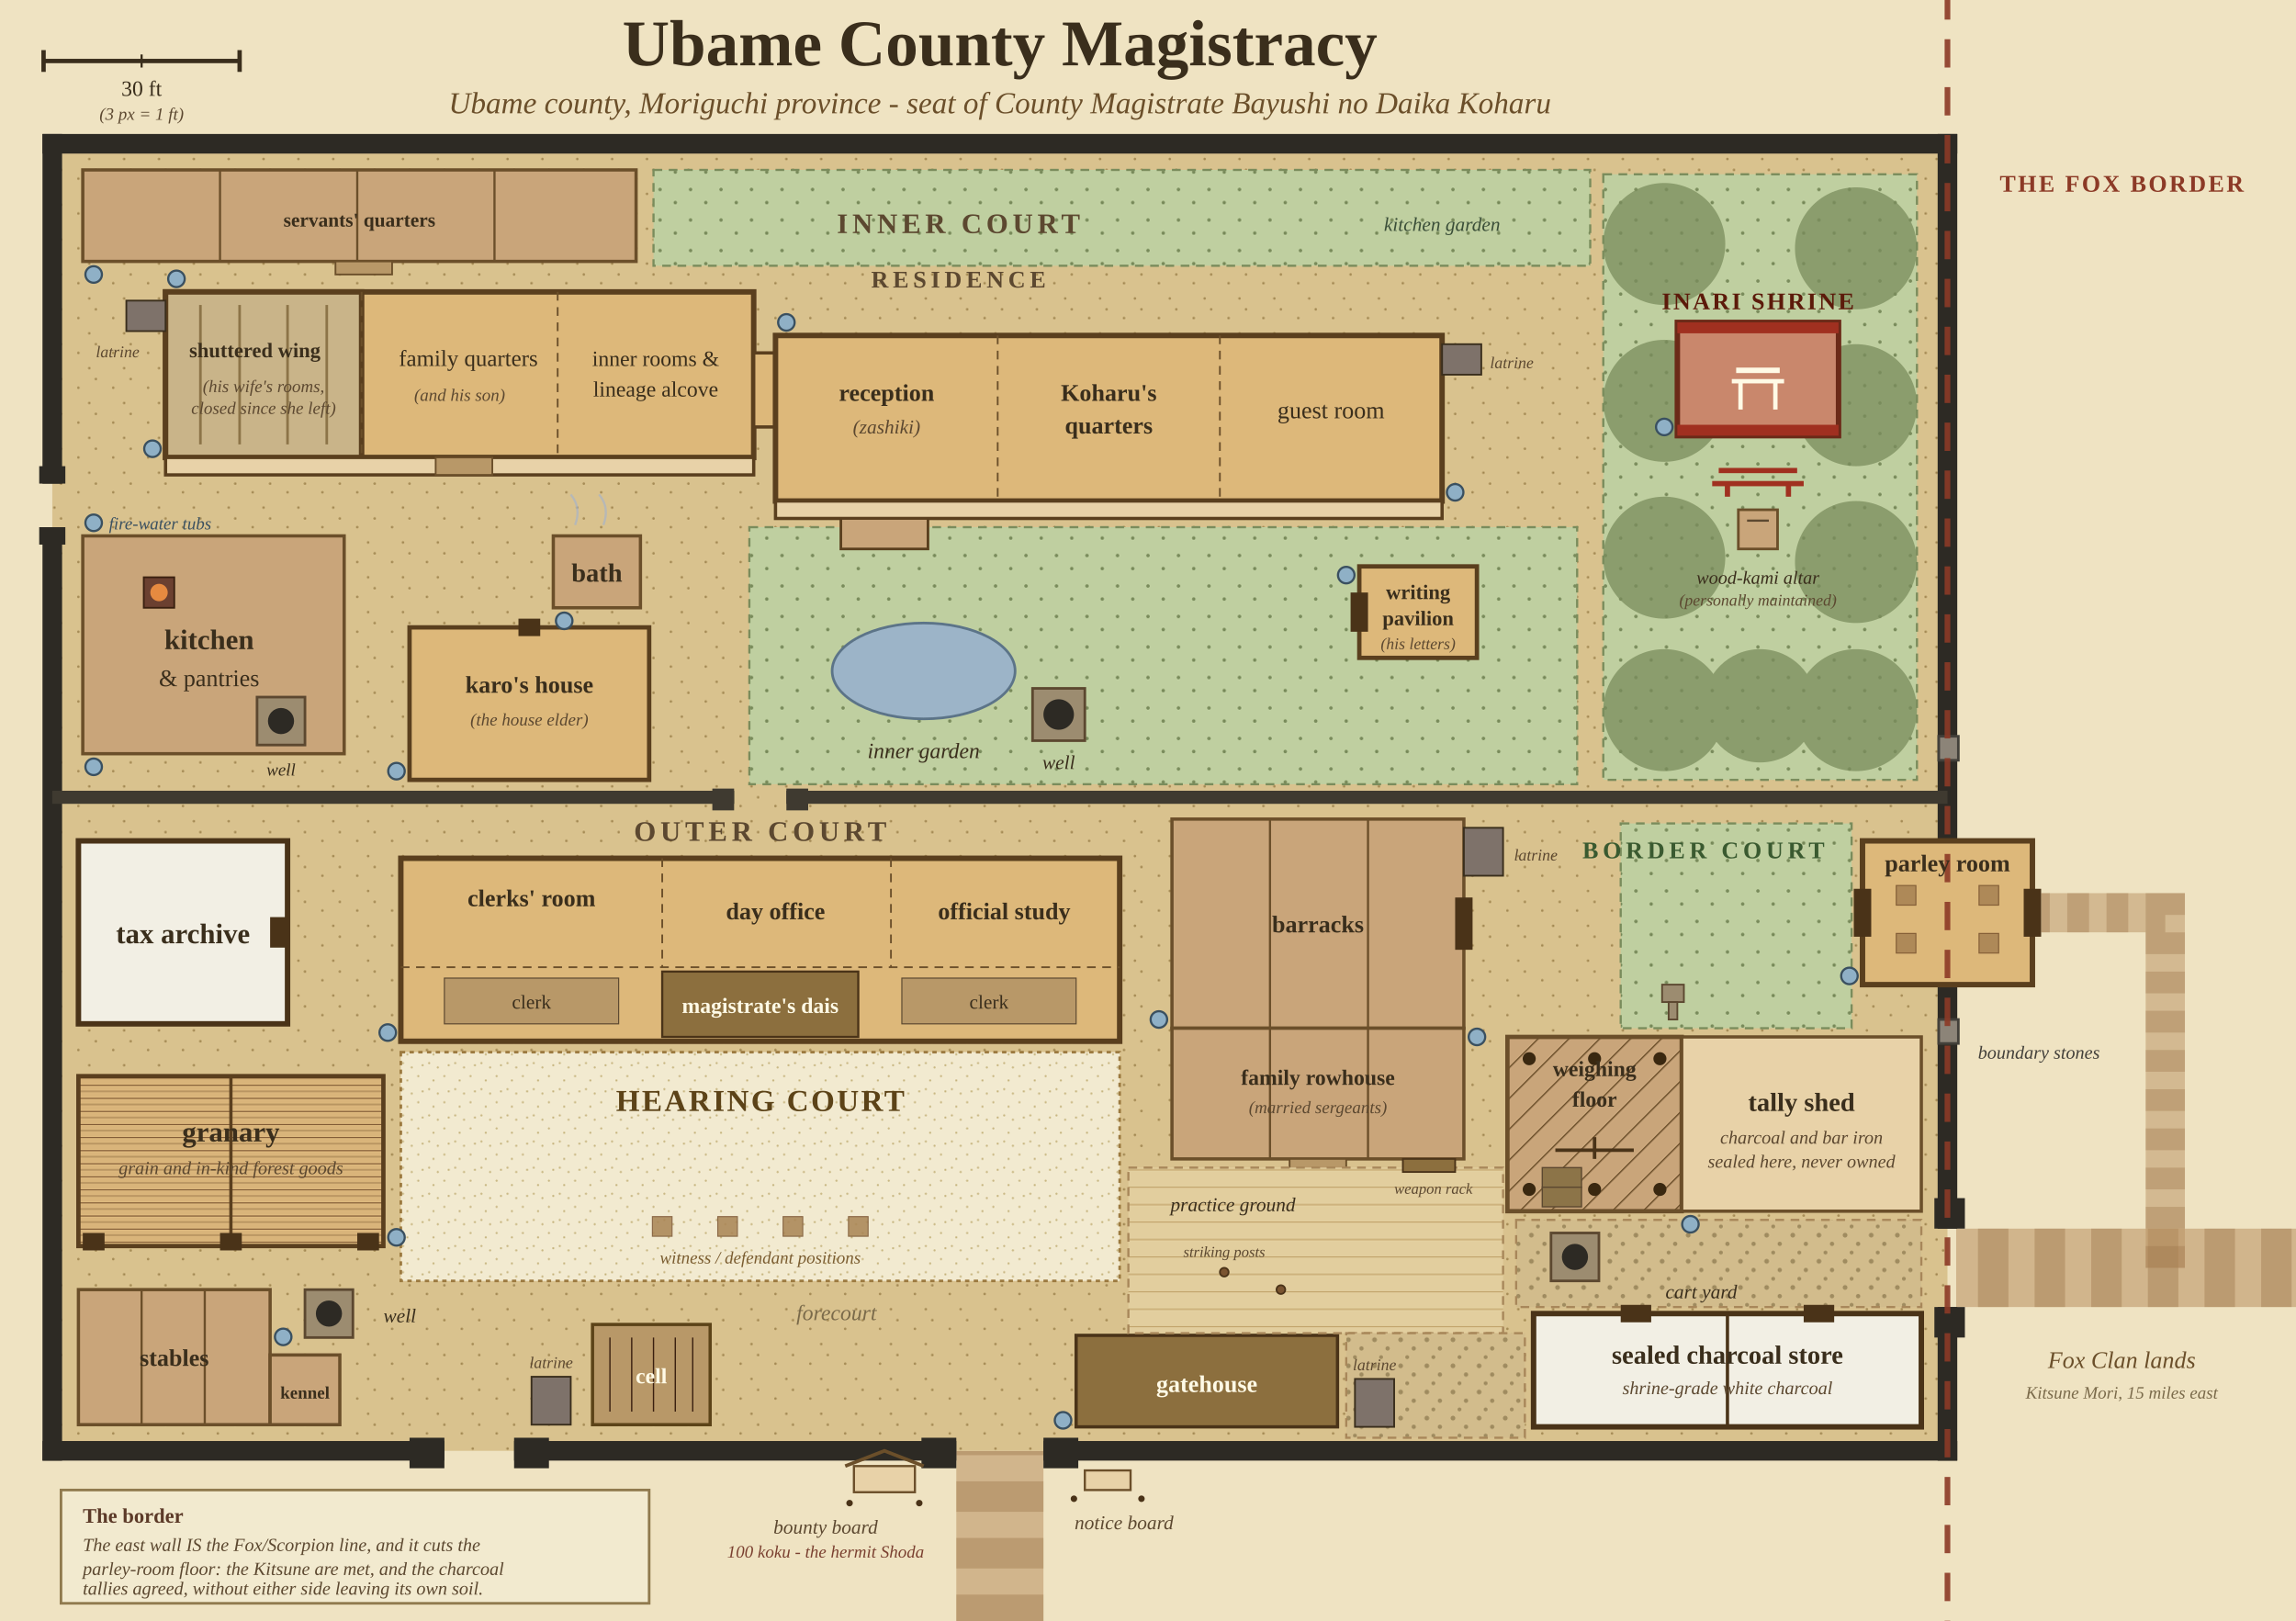
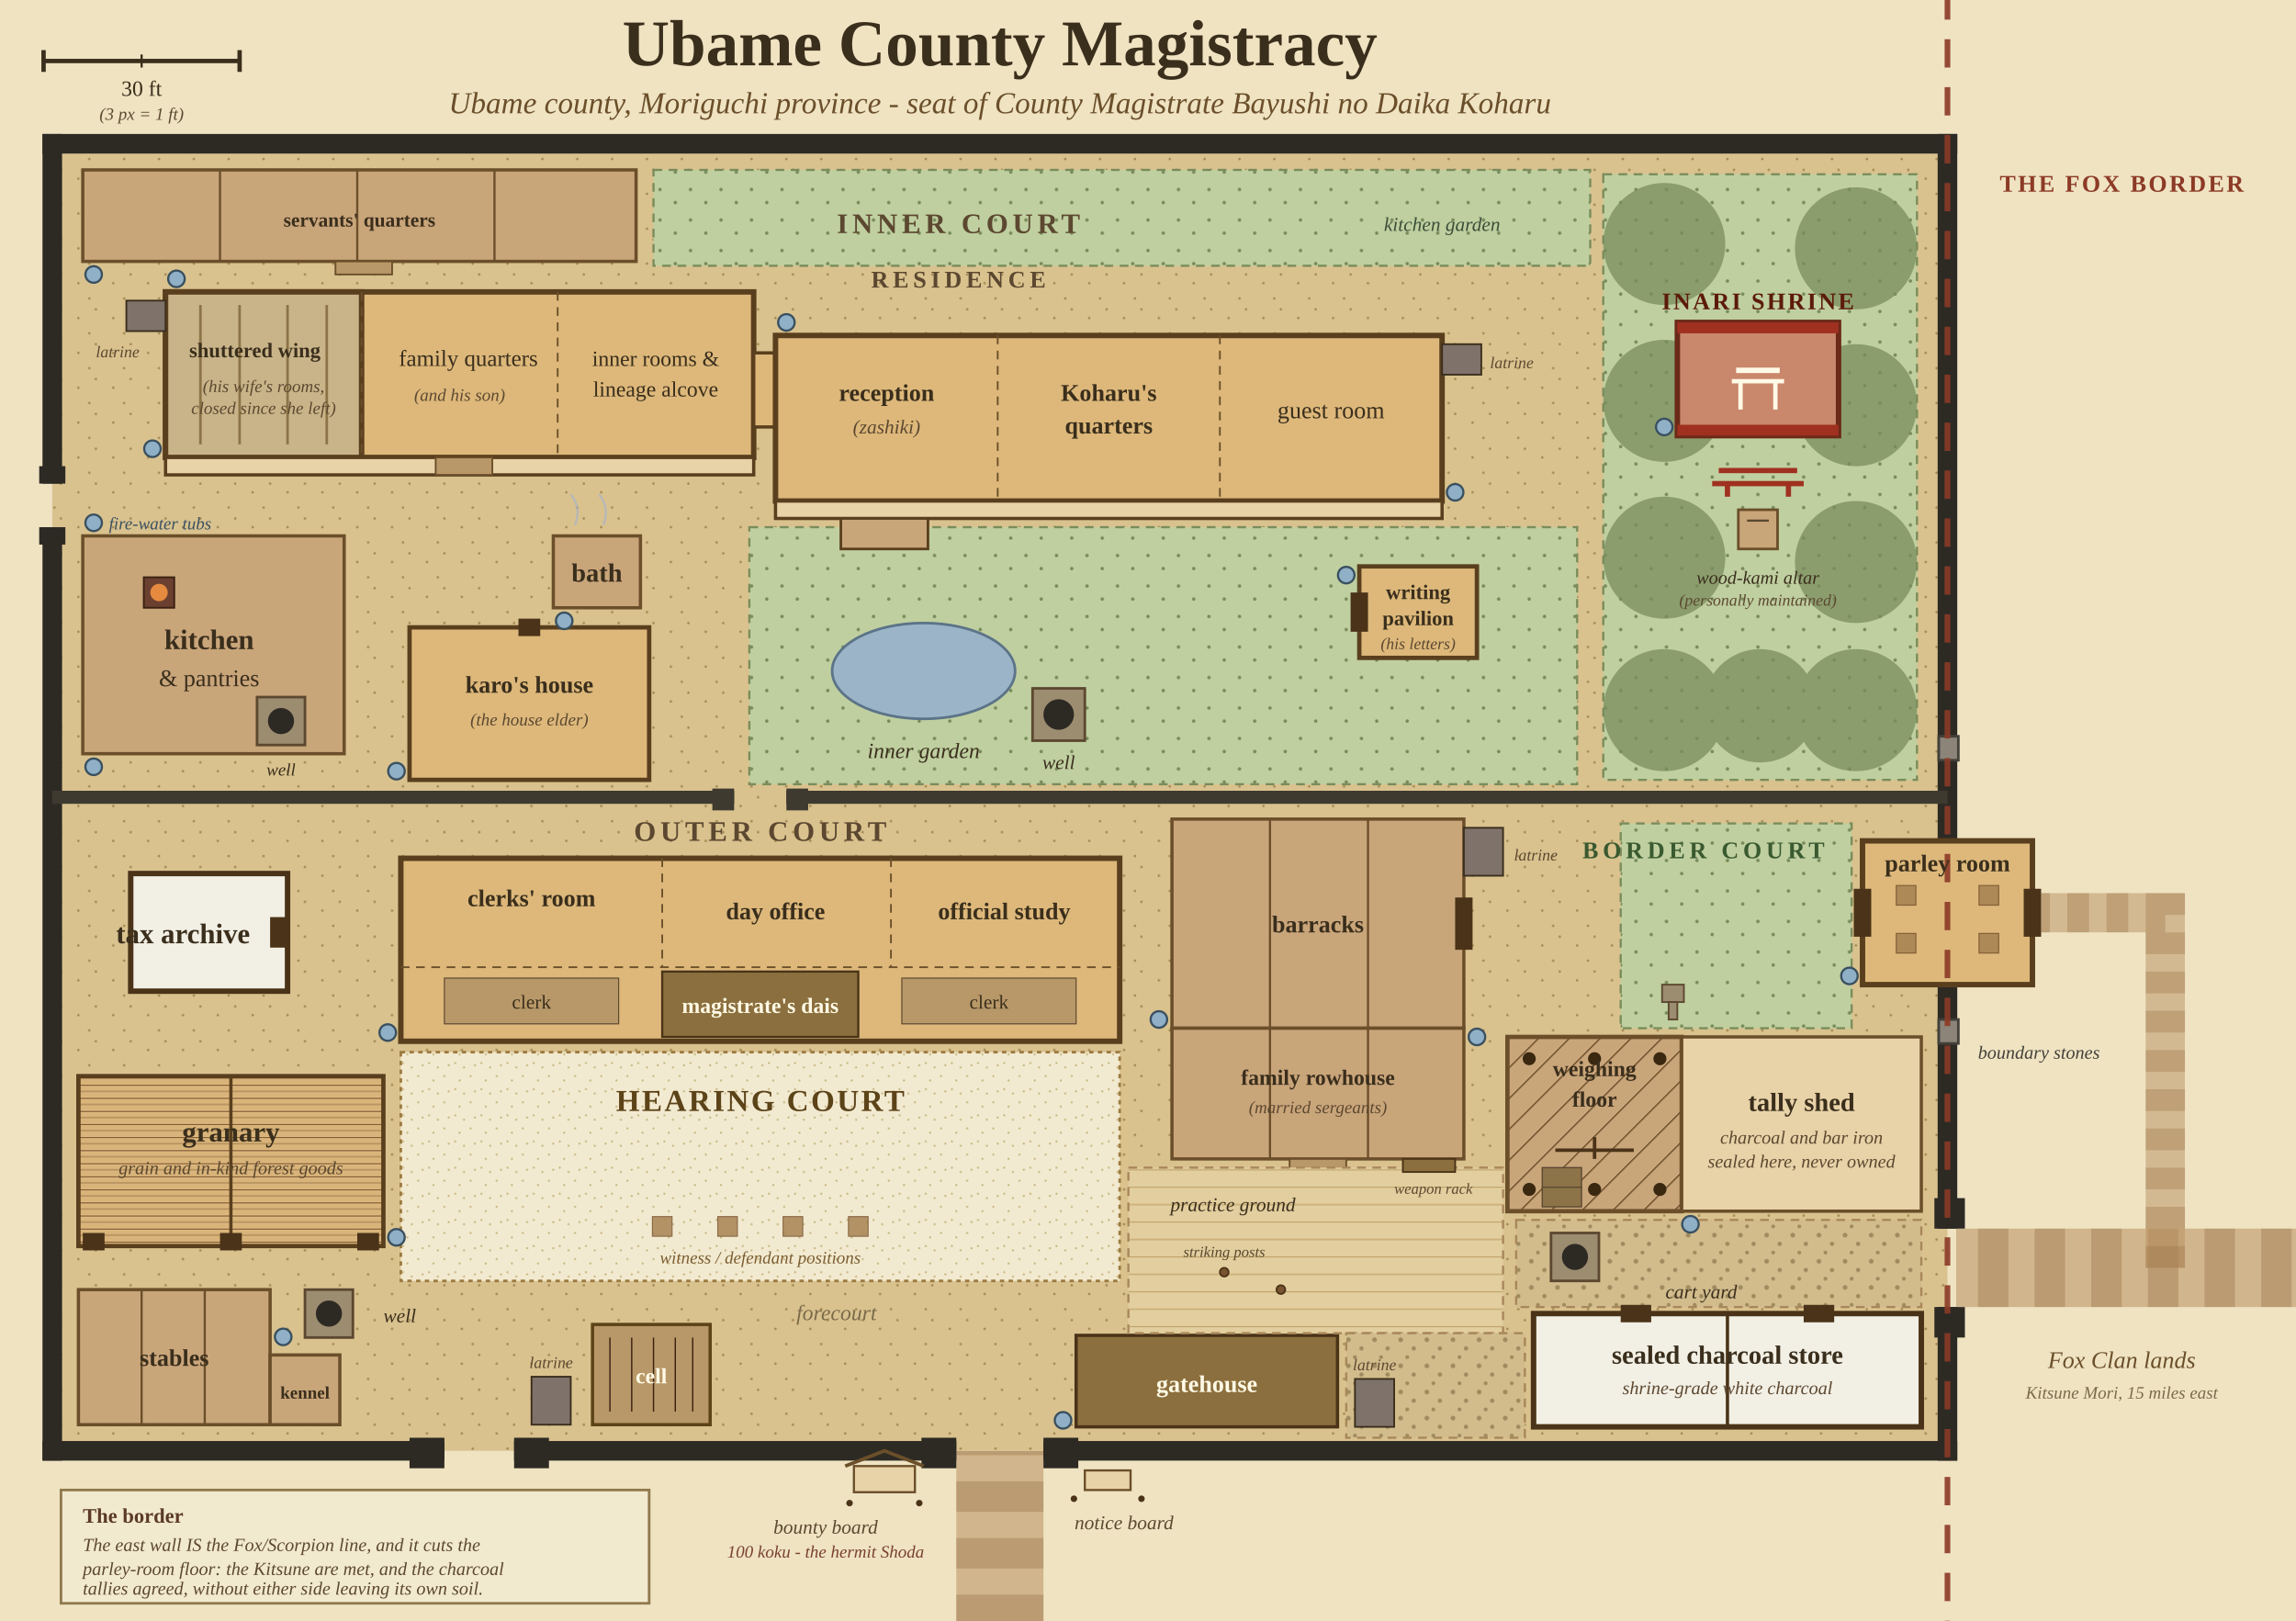
<svg xmlns="http://www.w3.org/2000/svg" viewBox="176 84 1054 744" font-family="Georgia, 'Times New Roman', serif">
  <defs>
    <pattern id="colonnade-hatch" patternUnits="userSpaceOnUse" width="10" height="10" patternTransform="rotate(45)">
      <rect width="10" height="10" fill="#C9A57A" />
      <line x1="0" y1="0" x2="0" y2="10" stroke="#6B4F2A" stroke-width="1.2" />
    </pattern>
    <pattern id="garden-stipple" patternUnits="userSpaceOnUse" width="14" height="14">
      <rect width="14" height="14" fill="#BFCFA0" />
      <circle cx="3" cy="3" r="0.8" fill="#7A8C5C" />
      <circle cx="10" cy="9" r="0.8" fill="#7A8C5C" />
    </pattern>
    <pattern id="court-earth" patternUnits="userSpaceOnUse" width="16" height="16">
      <rect width="16" height="16" fill="#D9C28E" />
      <circle cx="4" cy="6" r="0.6" fill="#A88E58" />
      <circle cx="12" cy="2" r="0.6" fill="#A88E58" />
      <circle cx="9" cy="13" r="0.6" fill="#A88E58" />
    </pattern>
    <pattern id="keiko-earth" patternUnits="userSpaceOnUse" width="16" height="16">
      <rect width="16" height="16" fill="#E2CE9E" />
      <line x1="0" y1="5" x2="16" y2="5" stroke="#C2A46C" stroke-width="0.5" />
      <line x1="0" y1="13" x2="16" y2="13" stroke="#C2A46C" stroke-width="0.5" />
    </pattern>
    <pattern id="oshirasu-sand" patternUnits="userSpaceOnUse" width="12" height="12">
      <rect width="12" height="12" fill="#F2EAD0" />
      <circle cx="3" cy="4" r="0.5" fill="#C9B884" />
      <circle cx="8" cy="2" r="0.5" fill="#C9B884" />
      <circle cx="10" cy="9" r="0.5" fill="#C9B884" />
      <circle cx="5" cy="10" r="0.5" fill="#C9B884" />
      <circle cx="1" cy="8" r="0.5" fill="#C9B884" />
    </pattern>
    <pattern id="granary-slats" patternUnits="userSpaceOnUse" width="14" height="6">
      <rect width="14" height="6" fill="#D9B47A" />
      <line x1="0" y1="0" x2="14" y2="0" stroke="#7A5430" stroke-width="0.8" />
      <line x1="0" y1="3" x2="14" y2="3" stroke="#A88454" stroke-width="0.5" />
    </pattern>
    <pattern id="cart-gravel" patternUnits="userSpaceOnUse" width="12" height="12">
      <rect width="12" height="12" fill="#D2BC8C" />
      <circle cx="3" cy="3" r="1.1" fill="#A08C60" />
      <circle cx="9" cy="7" r="1.0" fill="#A08C60" />
      <circle cx="6" cy="11" r="0.9" fill="#A08C60" />
    </pattern>
  </defs>
  <rect x="0" y="0" width="1300" height="900" fill="#EFE3C2" data-kind="-" />
  <g data-kind="road">
    <path d="M 635 830 L 635 750" stroke="#B89060" stroke-width="40" stroke-linecap="butt" opacity="0.55" />
    <path d="M 635 830 L 635 750" stroke="#9C7448" stroke-width="40" stroke-dasharray="14 12" fill="none" opacity="0.4" />
  </g>
  <g data-kind="road">
    <path d="M 1280 666 L 1074 666" stroke="#B89060" stroke-width="36" stroke-linecap="butt" opacity="0.55" />
    <path d="M 1280 666 L 1074 666" stroke="#9C7448" stroke-width="36" stroke-dasharray="14 12" fill="none" opacity="0.4" />
    <path d="M 1170 666 L 1170 503 L 1113 503" stroke="#B89060" stroke-width="18" fill="none" stroke-linecap="butt" opacity="0.5" />
    <path d="M 1170 666 L 1170 503 L 1113 503" stroke="#9C7448" stroke-width="18" stroke-dasharray="10 8" fill="none" opacity="0.35" />
  </g>
  <text x="635" y="114" text-anchor="middle" font-size="30" font-weight="bold" fill="#3A2E1C" data-kind="-">Ubame County Magistracy</text>
  <text x="635" y="136" text-anchor="middle" font-size="14" font-style="italic" fill="#6B4F2A" data-kind="-">Ubame county, Moriguchi province - seat of County Magistrate Bayushi no Daika Koharu</text>
  <g data-kind="-">
    <g stroke="#3A2E1C">
      <line x1="196" y1="112" x2="286" y2="112" stroke-width="2" />
      <line x1="196" y1="107" x2="196" y2="117" stroke-width="2" />
      <line x1="286" y1="107" x2="286" y2="117" stroke-width="2" />
      <line x1="241" y1="109" x2="241" y2="115" stroke-width="1" />
    </g>
    <text x="241" y="128" text-anchor="middle" font-size="10" fill="#3A2E1C">30 ft</text>
    <text x="241" y="139" text-anchor="middle" font-size="8" font-style="italic" fill="#5C4830">(3 px = 1 ft)</text>
  </g>
  <rect x="200" y="150" width="870" height="301" fill="url(#court-earth)" id="precinct" data-kind="inner court" />
  <rect x="200" y="450" width="870" height="300" fill="url(#court-earth)" id="precinct" data-kind="outer court" />
  <g stroke="#2D2A24" stroke-width="9" fill="none" stroke-linecap="square" data-kind="compound wall">
    <line x1="200" y1="150" x2="1070" y2="150" />
    <line x1="200" y1="150" x2="200" y2="301.5" />
    <line x1="200" y1="330.5" x2="200" y2="750" />
    <line x1="1070" y1="150" x2="1070" y2="465.5" />
    <line x1="1070" y1="540.5" x2="1070" y2="643.5" />
    <line x1="1070" y1="688.5" x2="1070" y2="750" />
    <line x1="200" y1="750" x2="375.5" y2="750" />
    <line x1="416.5" y1="750" x2="610.5" y2="750" />
    <line x1="659.5" y1="750" x2="1070" y2="750" />
  </g>
  <g fill="#2D2A24" data-kind="side gate">
    <rect x="599" y="744" width="16" height="14" data-kind="main gate" />
    <rect x="655" y="744" width="16" height="14" data-kind="main gate" />
    <rect x="364" y="744" width="16" height="14" />
    <rect x="412" y="744" width="16" height="14" />
    <rect x="194" y="298" width="12" height="8" />
    <rect x="194" y="326" width="12" height="8" />
    <rect x="1064" y="634" width="14" height="14" />
    <rect x="1064" y="684" width="14" height="14" />
  </g>
  <g stroke="#3F3A30" stroke-width="6" fill="none" data-kind="court divider">
    <line x1="200" y1="450" x2="513" y2="450" />
    <line x1="537" y1="450" x2="1070" y2="450" />
  </g>
  <g fill="#3F3A30" data-kind="court divider">
    <rect x="503" y="446" width="10" height="10" />
    <rect x="537" y="446" width="10" height="10" />
  </g>
  <g data-kind="tax archive">
-     <rect x="212" y="470" width="96" height="84" fill="#F2EFE4" stroke="#4A3318" stroke-width="2.5" />
+     <rect x="236" y="485" width="72" height="54" fill="#F2EFE4" stroke="#4A3318" stroke-width="2.5" />
    <rect x="300" y="505" width="8" height="14" fill="#4A3318" />
    <text x="260" y="517" text-anchor="middle" font-size="13" font-weight="bold" fill="#3A2E1C">tax archive</text>
  </g>
  <g data-kind="granary">
    <rect x="212" y="578" width="140" height="78" fill="url(#granary-slats)" stroke="#5A3F1E" stroke-width="2" />
    <line x1="282" y1="578" x2="282" y2="656" stroke="#5A3F1E" stroke-width="1.5" />
    <rect x="214" y="650" width="10" height="8" fill="#4A3318" />
    <rect x="277" y="650" width="10" height="8" fill="#4A3318" />
    <rect x="340" y="650" width="10" height="8" fill="#4A3318" />
    <text x="282" y="608" text-anchor="middle" font-size="13" font-weight="bold" fill="#3A2E1C">granary</text>
    <text x="282" y="623" text-anchor="middle" font-size="8.5" font-style="italic" fill="#5C4830">grain and in-kind forest goods</text>
  </g>
  <g data-kind="stables">
    <rect x="212" y="676" width="88" height="62" fill="#C9A57A" stroke="#6B4F2A" stroke-width="1.5" />
    <line x1="241" y1="676" x2="241" y2="738" stroke="#6B4F2A" stroke-width="1" />
    <line x1="270" y1="676" x2="270" y2="738" stroke="#6B4F2A" stroke-width="1" />
    <text x="256" y="711" text-anchor="middle" font-size="11" font-weight="bold" fill="#3A2E1C">stables</text>
  </g>
  <g data-kind="kennel">
    <rect x="300" y="706" width="32" height="32" fill="#C9A57A" stroke="#6B4F2A" stroke-width="1.5" />
    <text x="316" y="726" text-anchor="middle" font-size="8" font-weight="bold" fill="#3A2E1C">kennel</text>
  </g>
  <g data-kind="latrine">
    <rect x="420" y="716" width="18" height="22" fill="#7E726A" stroke="#3A2E1C" stroke-width="0.8" />
    <text x="429" y="712" text-anchor="middle" font-size="7.5" font-style="italic" fill="#5C4830">latrine</text>
  </g>
  <g data-kind="well">
    <rect x="316" y="676" width="22" height="22" fill="#9C8C70" stroke="#5C4830" stroke-width="1.2" />
    <circle cx="327" cy="687" r="6" fill="#2D2A24" />
    <text x="352" y="691" text-anchor="start" font-size="9" font-style="italic" fill="#3A2E1C">well</text>
  </g>
  <g data-kind="office hall">
    <rect x="360" y="478" width="330" height="84" fill="#DDB87A" stroke="#5A3F1E" stroke-width="2.5" />
    <line x1="360" y1="528" x2="690" y2="528" stroke="#6B4F2A" stroke-width="0.8" stroke-dasharray="4 3" />
    <line x1="480" y1="478" x2="480" y2="528" stroke="#6B4F2A" stroke-width="0.8" stroke-dasharray="4 3" />
    <line x1="585" y1="478" x2="585" y2="528" stroke="#6B4F2A" stroke-width="0.8" stroke-dasharray="4 3" />
    <text x="420" y="500" text-anchor="middle" font-size="11" font-weight="bold" fill="#3A2E1C" data-kind="clerks' room">clerks' room</text>
    <text x="532" y="506" text-anchor="middle" font-size="11" font-weight="bold" fill="#3A2E1C">day office</text>
    <text x="637" y="506" text-anchor="middle" font-size="11" font-weight="bold" fill="#3A2E1C">official study</text>
    <rect x="480" y="530" width="90" height="30" fill="#8C6F3E" stroke="#4A3318" stroke-width="1" data-kind="magistrate's dais" />
    <text x="525" y="549" text-anchor="middle" font-size="10" fill="#FFFAE6" font-weight="bold" data-kind="magistrate's dais">magistrate's dais</text>
    <rect x="380" y="533" width="80" height="21" fill="#B89868" stroke="#5C4830" stroke-width="0.5" />
    <text x="420" y="547" text-anchor="middle" font-size="9" fill="#3A2E1C">clerk</text>
    <rect x="590" y="533" width="80" height="21" fill="#B89868" stroke="#5C4830" stroke-width="0.5" />
    <text x="630" y="547" text-anchor="middle" font-size="9" fill="#3A2E1C">clerk</text>
  </g>
  <g data-kind="hearing court">
    <rect x="360" y="567" width="330" height="105" fill="url(#oshirasu-sand)" stroke="#9C7A40" stroke-width="1.2" stroke-dasharray="2 2" />
    <text x="525" y="594" text-anchor="middle" font-size="14" font-weight="bold" fill="#5C4318" letter-spacing="1">HEARING COURT</text>
    <g fill="#A88454" stroke="#7A5430" stroke-width="0.5" opacity="0.85">
      <rect x="475.5" y="642.5" width="9" height="9" />
      <rect x="505.5" y="642.5" width="9" height="9" />
      <rect x="535.5" y="642.5" width="9" height="9" />
      <rect x="565.5" y="642.5" width="9" height="9" />
    </g>
    <text x="525" y="664" text-anchor="middle" font-size="8" font-style="italic" fill="#7A5C30">witness / defendant positions</text>
  </g>
  <g data-kind="cell">
    <rect x="448" y="692" width="54" height="46" fill="#B89868" stroke="#5C4318" stroke-width="1.5" />
    <line x1="456" y1="698" x2="456" y2="732" stroke="#3A2010" stroke-width="0.6" />
    <line x1="466" y1="698" x2="466" y2="732" stroke="#3A2010" stroke-width="0.6" />
    <line x1="494" y1="698" x2="494" y2="732" stroke="#3A2010" stroke-width="0.6" />
    <line x1="486" y1="698" x2="486" y2="732" stroke="#3A2010" stroke-width="0.6" />
    <line x1="476" y1="698" x2="476" y2="732" stroke="#3A2010" stroke-width="0.6" />
    <text x="475" y="719" text-anchor="middle" font-size="10" font-weight="bold" fill="#FFFAE6">cell</text>
  </g>
  <g data-kind="gatehouse">
    <rect x="670" y="697" width="120" height="42" fill="#8C6F3E" stroke="#4A3318" stroke-width="1.5" />
    <text x="730" y="723" text-anchor="middle" font-size="11" font-weight="bold" fill="#FFFAE6">gatehouse</text>
  </g>
  <g data-kind="barracks">
    <rect x="714" y="460" width="134" height="96" fill="#C9A57A" stroke="#6B4F2A" stroke-width="1.5" />
    <line x1="759" y1="460" x2="759" y2="556" stroke="#6B4F2A" stroke-width="1" />
    <line x1="804" y1="460" x2="804" y2="556" stroke="#6B4F2A" stroke-width="1" />
    <rect x="844" y="496" width="8" height="24" fill="#4A3318" />
    <text x="781" y="512" text-anchor="middle" font-size="11" font-weight="bold" fill="#3A2E1C">barracks</text>
  </g>
  <g data-kind="retainers' quarters">
    <rect x="714" y="556" width="134" height="60" fill="#C9A57A" stroke="#6B4F2A" stroke-width="1.5" />
    <line x1="759" y1="556" x2="759" y2="616" stroke="#6B4F2A" stroke-width="1" />
    <line x1="804" y1="556" x2="804" y2="616" stroke="#6B4F2A" stroke-width="1" />
    <rect x="768" y="616" width="26" height="6" fill="#B89868" stroke="#6B4F2A" stroke-width="0.8" />
    <text x="781" y="582" text-anchor="middle" font-size="10" font-weight="bold" fill="#3A2E1C">family rowhouse</text>
    <text x="781" y="595" text-anchor="middle" font-size="8" font-style="italic" fill="#5C4830">(married sergeants)</text>
  </g>
  <g data-kind="latrine">
    <rect x="848" y="464" width="18" height="22" fill="#7E726A" stroke="#3A2E1C" stroke-width="0.8" />
    <text x="871" y="479" text-anchor="start" font-size="7.5" font-style="italic" fill="#5C4830">latrine</text>
  </g>
  <g data-kind="practice ground">
    <rect x="694" y="620" width="172" height="76" fill="url(#keiko-earth)" stroke="#A8875A" stroke-width="1" stroke-dasharray="4 3" />
    <text x="742" y="640" text-anchor="middle" font-size="9" font-style="italic" fill="#3A2E1C">practice ground</text>
    <circle cx="738" cy="668" r="2" fill="#7A5430" stroke="#4A3318" stroke-width="0.8" />
    <circle cx="764" cy="676" r="2" fill="#7A5430" stroke="#4A3318" stroke-width="0.8" />
    <text x="738" y="661" text-anchor="middle" font-size="7" font-style="italic" fill="#5C4830">striking posts</text>
    <rect x="820" y="616" width="24" height="6" fill="#8C6F3E" stroke="#4A3318" stroke-width="0.8" />
    <text x="852" y="632" text-anchor="end" font-size="7" font-style="italic" fill="#5C4830">weapon rack</text>
  </g>
  <g data-kind="border court">
    <rect x="920" y="462" width="106" height="94" fill="url(#garden-stipple)" stroke="#7A8C5C" stroke-width="1" stroke-dasharray="4 3" />
    <g transform="translate(944, 540)">
      <rect x="-5" y="-4" width="10" height="8" fill="#9C8C70" stroke="#5C4830" stroke-width="0.8" />
      <rect x="-2" y="4" width="4" height="8" fill="#9C8C70" stroke="#5C4830" stroke-width="0.8" />
    </g>
  </g>
  <g data-kind="weighing floor">
    <rect x="868" y="560" width="80" height="80" fill="url(#colonnade-hatch)" stroke="#6B4F2A" stroke-width="2" />
    <circle cx="878" cy="570" r="3" fill="#3A2810" />
    <circle cx="938" cy="570" r="3" fill="#3A2810" />
    <circle cx="878" cy="630" r="3" fill="#3A2810" />
    <circle cx="938" cy="630" r="3" fill="#3A2810" />
    <circle cx="908" cy="570" r="3" fill="#3A2810" />
    <circle cx="908" cy="630" r="3" fill="#3A2810" />
    <line x1="890" y1="612" x2="926" y2="612" stroke="#4A3318" stroke-width="1.6" />
    <line x1="908" y1="606" x2="908" y2="616" stroke="#4A3318" stroke-width="1.6" />
    <rect x="884" y="620" width="18" height="9" fill="#8C7448" stroke="#5C4830" stroke-width="0.6" />
    <rect x="884" y="629" width="18" height="9" fill="#8C7448" stroke="#5C4830" stroke-width="0.6" />
    <text x="908" y="578" text-anchor="middle" font-size="10" font-weight="bold" fill="#3A2E1C">weighing</text>
    <text x="908" y="592" text-anchor="middle" font-size="10" font-weight="bold" fill="#3A2E1C">floor</text>
  </g>
  <g data-kind="tally office">
    <rect x="948" y="560" width="110" height="80" fill="#E8D2A8" stroke="#6B4F2A" stroke-width="1.5" />
    <text x="1003" y="594" text-anchor="middle" font-size="12" font-weight="bold" fill="#3A2E1C">tally shed</text>
    <text x="1003" y="609" text-anchor="middle" font-size="8.5" font-style="italic" fill="#5C4830">charcoal and bar iron</text>
    <text x="1003" y="620" text-anchor="middle" font-size="8.5" font-style="italic" fill="#5C4830">sealed here, never owned</text>
  </g>
  <g data-kind="cart yard">
    <rect x="872" y="644" width="186" height="40" fill="url(#cart-gravel)" stroke="#A8875A" stroke-width="1" stroke-dasharray="4 3" />
    <rect x="794" y="696" width="82" height="48" fill="url(#cart-gravel)" stroke="#A8875A" stroke-width="1" stroke-dasharray="4 3" />
    <text x="957" y="680" text-anchor="middle" font-size="9" font-style="italic" fill="#3A2E1C">cart yard</text>
  </g>
  <g data-kind="latrine">
    <rect x="798" y="717" width="18" height="22" fill="#7E726A" stroke="#3A2E1C" stroke-width="0.8" />
    <text x="807" y="713" text-anchor="middle" font-size="7.5" font-style="italic" fill="#5C4830">latrine</text>
  </g>
  <g data-kind="well">
    <rect x="888" y="650" width="22" height="22" fill="#9C8C70" stroke="#5C4830" stroke-width="1.2" />
    <circle cx="899" cy="661" r="6" fill="#2D2A24" />
  </g>
  <g data-kind="charcoal store">
    <rect x="880" y="687" width="178" height="52" fill="#F2EFE4" stroke="#4A3318" stroke-width="2.5" />
    <line x1="969" y1="687" x2="969" y2="739" stroke="#4A3318" stroke-width="1.5" />
    <rect x="920" y="683" width="14" height="8" fill="#4A3318" />
    <rect x="1004" y="683" width="14" height="8" fill="#4A3318" />
    <text x="969" y="710" text-anchor="middle" font-size="12" font-weight="bold" fill="#3A2E1C">sealed charcoal store</text>
    <text x="969" y="724" text-anchor="middle" font-size="8.5" font-style="italic" fill="#5C4830">shrine-grade white charcoal</text>
  </g>
  <g data-kind="servants' quarters">
    <rect x="214" y="162" width="254" height="42" fill="#C9A57A" stroke="#6B4F2A" stroke-width="1.5" />
    <line x1="277" y1="162" x2="277" y2="204" stroke="#6B4F2A" stroke-width="1" />
    <line x1="340" y1="162" x2="340" y2="204" stroke="#6B4F2A" stroke-width="1" />
    <line x1="403" y1="162" x2="403" y2="204" stroke="#6B4F2A" stroke-width="1" />
    <rect x="330" y="204" width="26" height="6" fill="#B89868" stroke="#6B4F2A" stroke-width="0.8" />
    <text x="341" y="188" text-anchor="middle" font-size="9" font-weight="bold" fill="#3A2E1C">servants' quarters</text>
  </g>
  <g data-kind="vegetable garden">
    <rect x="476" y="162" width="430" height="44" fill="url(#garden-stipple)" stroke="#7A8C5C" stroke-width="1" stroke-dasharray="4 3" />
    <text x="838" y="190" text-anchor="middle" font-size="9" font-style="italic" fill="#3A4E38">kitchen garden</text>
  </g>
  <rect x="912" y="164" width="144" height="278" fill="url(#garden-stipple)" stroke="#7A8C5C" stroke-width="1" stroke-dasharray="4 3" data-kind="shrine grove" />
  <g fill="#7A8C5C" opacity="0.75" data-kind="shrine grove">
    <circle cx="940" cy="196" r="28" />
    <circle cx="1028" cy="198" r="28" />
    <circle cx="940" cy="268" r="28" />
    <circle cx="1028" cy="270" r="28" />
    <circle cx="940" cy="340" r="28" />
    <circle cx="1028" cy="342" r="28" />
    <circle cx="940" cy="410" r="28" />
    <circle cx="1028" cy="410" r="28" />
    <circle cx="984" cy="408" r="26" />
  </g>
  <g data-kind="compound shrine">
    <rect x="946" y="232" width="74" height="52" fill="#C9876C" stroke="#6B2A18" stroke-width="2.5" />
    <rect x="946" y="232" width="74" height="5" fill="#A03020" />
    <rect x="946" y="279" width="74" height="5" fill="#A03020" />
    <g transform="translate(983, 254)">
      <line x1="-10" y1="0" x2="10" y2="0" stroke="#FFFAE6" stroke-width="2.5" />
      <line x1="-12" y1="5" x2="12" y2="5" stroke="#FFFAE6" stroke-width="2" />
      <line x1="-8" y1="5" x2="-8" y2="18" stroke="#FFFAE6" stroke-width="2" />
      <line x1="8" y1="5" x2="8" y2="18" stroke="#FFFAE6" stroke-width="2" />
    </g>
  </g>
  <text x="983" y="226" text-anchor="middle" font-size="11" font-weight="bold" fill="#5C1A0A" letter-spacing="1" data-kind="compound shrine">INARI SHRINE</text>
  <g stroke="#A03020" stroke-width="2.4" fill="none" data-kind="compound shrine">
    <line x1="965" y1="300" x2="1001" y2="300" />
    <line x1="962" y1="306" x2="1004" y2="306" />
    <line x1="969" y1="306" x2="969" y2="312" />
    <line x1="997" y1="306" x2="997" y2="312" />
  </g>
  <g data-kind="wood-kami altar">
    <rect x="974" y="318" width="18" height="18" fill="#C9A57A" stroke="#6B4F2A" stroke-width="1.2" />
    <line x1="978" y1="323" x2="988" y2="323" stroke="#5C4830" stroke-width="1" />
    <text x="983" y="352" text-anchor="middle" font-size="8.5" font-style="italic" fill="#3A2E1C">wood-kami altar</text>
    <text x="983" y="362" text-anchor="middle" font-size="7.5" font-style="italic" fill="#5C4830">(personally maintained)</text>
  </g>
  <g data-kind="residence">
    <rect x="252" y="218" width="270" height="76" fill="#DDB87A" stroke="#5A3F1E" stroke-width="2.5" />
    <rect x="252" y="218" width="90" height="76" fill="#C9B489" stroke="#5A3F1E" stroke-width="2.5" />
    <rect x="252" y="294" width="270" height="8" fill="#E8D2A8" stroke="#5A3F1E" stroke-width="1.5" />
    <line x1="342" y1="218" x2="342" y2="294" stroke="#6B4F2A" stroke-width="0.8" stroke-dasharray="4 3" />
    <line x1="432" y1="218" x2="432" y2="294" stroke="#6B4F2A" stroke-width="0.8" stroke-dasharray="4 3" />
    <g stroke="#8C7448" stroke-width="1.2">
      <line x1="268" y1="224" x2="268" y2="288" />
      <line x1="286" y1="224" x2="286" y2="288" />
      <line x1="308" y1="224" x2="308" y2="288" />
      <line x1="326" y1="224" x2="326" y2="288" />
    </g>
    <rect x="376" y="294" width="26" height="8" fill="#B89868" stroke="#6B4F2A" stroke-width="0.8" />
    <text x="293" y="248" text-anchor="middle" font-size="9.5" font-weight="bold" fill="#3A2E1C">shuttered wing</text>
    <text x="297" y="264" text-anchor="middle" font-size="8" font-style="italic" fill="#5C4830">(his wife's rooms,</text>
    <text x="297" y="274" text-anchor="middle" font-size="8" font-style="italic" fill="#5C4830">closed since she left)</text>
    <text x="391" y="252" text-anchor="middle" font-size="10.5" fill="#3A2E1C">family quarters</text>
    <text x="387" y="268" text-anchor="middle" font-size="8" font-style="italic" fill="#5C4830">(and his son)</text>
    <text x="477" y="252" text-anchor="middle" font-size="10" fill="#3A2E1C" data-kind="ancestral alcove">inner rooms &amp;</text>
    <text x="477" y="266" text-anchor="middle" font-size="10" fill="#3A2E1C" data-kind="ancestral alcove">lineage alcove</text>
    <rect x="522" y="246" width="10" height="34" fill="#DDB87A" stroke="#5A3F1E" stroke-width="1.5" />
    <rect x="532" y="238" width="306" height="76" fill="#DDB87A" stroke="#5A3F1E" stroke-width="2.5" />
    <rect x="532" y="314" width="306" height="8" fill="#E8D2A8" stroke="#5A3F1E" stroke-width="1.5" />
    <line x1="634" y1="238" x2="634" y2="314" stroke="#6B4F2A" stroke-width="0.8" stroke-dasharray="4 3" />
    <line x1="736" y1="238" x2="736" y2="314" stroke="#6B4F2A" stroke-width="0.8" stroke-dasharray="4 3" />
    <text x="583" y="268" text-anchor="middle" font-size="11" font-weight="bold" fill="#3A2E1C">reception</text>
    <text x="583" y="283" text-anchor="middle" font-size="9" font-style="italic" fill="#5C4830">(zashiki)</text>
    <text x="685" y="268" text-anchor="middle" font-size="11" font-weight="bold" fill="#3A2E1C">Koharu's</text>
    <text x="685" y="283" text-anchor="middle" font-size="11" font-weight="bold" fill="#3A2E1C">quarters</text>
    <text x="787" y="276" text-anchor="middle" font-size="11" fill="#3A2E1C" data-kind="guest quarters">guest room</text>
  </g>
  <g data-kind="latrine">
    <rect x="838" y="242" width="18" height="14" fill="#7E726A" stroke="#3A2E1C" stroke-width="0.8" />
    <text x="860" y="253" font-size="7.5" font-style="italic" fill="#5C4830">latrine</text>
    <rect x="234" y="222" width="18" height="14" fill="#7E726A" stroke="#3A2E1C" stroke-width="0.8" />
    <text x="230" y="248" text-anchor="middle" font-size="7.5" font-style="italic" fill="#5C4830">latrine</text>
  </g>
  <g data-kind="kitchen">
    <rect x="214" y="330" width="120" height="100" fill="#C9A57A" stroke="#6B4F2A" stroke-width="1.5" />
    <rect x="242" y="349" width="14" height="14" fill="#6B4030" stroke="#3A2010" stroke-width="0.8" />
    <circle cx="249" cy="356" r="4" fill="#E68A40" />
    <text x="272" y="382" text-anchor="middle" font-size="13" font-weight="bold" fill="#3A2E1C">kitchen</text>
    <text x="272" y="399" text-anchor="middle" font-size="11" fill="#3A2E1C">&amp; pantries</text>
    <rect x="294" y="404" width="22" height="22" fill="#9C8C70" stroke="#5C4830" stroke-width="1.2" data-kind="well" />
    <circle cx="305" cy="415" r="6" fill="#2D2A24" data-kind="well" />
    <text x="305" y="440" text-anchor="middle" font-size="8" font-style="italic" fill="#3A2E1C" data-kind="well">well</text>
  </g>
  <g data-kind="bath">
    <rect x="430" y="330" width="40" height="33" fill="#C9A57A" stroke="#6B4F2A" stroke-width="1.5" />
    <path d="M 440 325 q 3 -8 -2 -14 M 453 325 q 3 -8 -2 -14" stroke="#A8B4C8" stroke-width="1" fill="none" opacity="0.7" />
    <text x="450" y="351" text-anchor="middle" font-size="12" font-weight="bold" fill="#3A2E1C">bath</text>
  </g>
  <g data-kind="karo's house">
    <rect x="364" y="372" width="110" height="70" fill="#DDB87A" stroke="#5A3F1E" stroke-width="2" />
    <rect x="414" y="368" width="10" height="8" fill="#4A3318" />
    <text x="419" y="402" text-anchor="middle" font-size="11" font-weight="bold" fill="#3A2E1C">karo's house</text>
    <text x="419" y="417" text-anchor="middle" font-size="8" font-style="italic" fill="#5C4830">(the house elder)</text>
  </g>
  <g data-kind="garden">
    <rect x="520" y="326" width="380" height="118" fill="url(#garden-stipple)" stroke="#7A8C5C" stroke-width="1" stroke-dasharray="4 3" />
    <ellipse cx="600" cy="392" rx="42" ry="22" fill="#9CB4C8" stroke="#5C7488" stroke-width="1.2" />
    <text x="600" y="432" text-anchor="middle" font-size="10" font-style="italic" fill="#3A2E1C">inner garden</text>
  </g>
  <g data-kind="residence">
    <rect x="562" y="322" width="40" height="14" fill="#C9A57A" stroke="#5A3F1E" stroke-width="1.2" />
  </g>
  <g data-kind="well">
    <rect x="650" y="400" width="24" height="24" fill="#9C8C70" stroke="#5C4830" stroke-width="1.2" />
    <circle cx="662" cy="412" r="7" fill="#2D2A24" />
    <text x="662" y="437" text-anchor="middle" font-size="9" font-style="italic" fill="#3A2E1C">well</text>
  </g>
  <g data-kind="writing pavilion">
    <rect x="800" y="344" width="54" height="42" fill="#DDB87A" stroke="#5A3F1E" stroke-width="2" />
    <rect x="796" y="356" width="8" height="18" fill="#4A3318" />
    <text x="827" y="359" text-anchor="middle" font-size="9.5" font-weight="bold" fill="#3A2E1C">writing</text>
    <text x="827" y="371" text-anchor="middle" font-size="9.5" font-weight="bold" fill="#3A2E1C">pavilion</text>
    <text x="827" y="382" text-anchor="middle" font-size="7.5" font-style="italic" fill="#5C4830">(his letters)</text>
  </g>
  <g data-kind="parley room">
    <rect x="1031" y="470" width="78" height="66" fill="#DDB87A" stroke="#5A3F1E" stroke-width="2.5" />
    <rect x="1027" y="492" width="8" height="22" fill="#4A3318" />
    <rect x="1105" y="492" width="8" height="22" fill="#4A3318" />
    <g fill="#A88454" stroke="#7A5430" stroke-width="0.5" opacity="0.9">
      <rect x="1046.5" y="490.5" width="9" height="9" />
      <rect x="1046.5" y="512.5" width="9" height="9" />
      <rect x="1084.5" y="490.5" width="9" height="9" />
      <rect x="1084.5" y="512.5" width="9" height="9" />
    </g>
  </g>
  <g fill="#8C8478" stroke="#43403A" stroke-width="1.2" data-kind="boundary stones">
    <rect x="1066" y="422" width="9" height="11" />
    <rect x="1066" y="552" width="9" height="11" />
  </g>
  <g data-kind="notice board">
    <rect x="674" y="759" width="21" height="9" fill="#E8D2A8" stroke="#6B4F2A" stroke-width="1" />
    <circle cx="669" cy="772" r="1.5" fill="#4A3318" />
    <circle cx="700" cy="772" r="1.5" fill="#4A3318" />
    <text x="692" y="786" text-anchor="middle" font-size="9" font-style="italic" fill="#5C4830">notice board</text>
  </g>
  <g data-kind="notice board">
    <rect x="568" y="757" width="28" height="12" fill="#E8D2A8" stroke="#6B4F2A" stroke-width="1" />
    <path d="M 564 757 L 582 750 L 600 757" fill="none" stroke="#6B4F2A" stroke-width="1.6" />
    <circle cx="566" cy="774" r="1.5" fill="#4A3318" />
    <circle cx="598" cy="774" r="1.5" fill="#4A3318" />
    <text x="555" y="788" text-anchor="middle" font-size="9" font-style="italic" fill="#5C4830">bounty board</text>
    <text x="555" y="799" text-anchor="middle" font-size="8" font-style="italic" fill="#7A4030">100 koku - the hermit Shoda</text>
  </g>
  <g data-kind="fox border">
    <rect x="204" y="768" width="270" height="52" fill="#F2EAD0" stroke="#8C7448" stroke-width="1.2" opacity="0.95" />
    <text x="214" y="783" font-size="9.5" font-weight="bold" fill="#5C3A28">The border</text>
    <text x="214" y="796" font-size="8.5" font-style="italic" fill="#5C4830">The east wall IS the Fox/Scorpion line, and it cuts the</text>
    <text x="214" y="807" font-size="8.5" font-style="italic" fill="#5C4830">parley-room floor: the Kitsune are met, and the charcoal</text>
    <text x="214" y="816" font-size="8.5" font-style="italic" fill="#5C4830">tallies agreed, without either side leaving its own soil.</text>
  </g>
  <line x1="1070" y1="80" x2="1070" y2="832" stroke="#8C3A26" stroke-width="2.6" stroke-dasharray="13 9" opacity="0.9" data-kind="fox border" />
  <text x="1150" y="172" text-anchor="middle" font-size="11" font-weight="bold" fill="#8C3A26" letter-spacing="1" data-kind="fox border">THE FOX BORDER</text>
  <text x="1150" y="712" text-anchor="middle" font-size="11" font-style="italic" fill="#6B4F2A" data-kind="fox border">Fox Clan lands</text>
  <text x="1150" y="726" text-anchor="middle" font-size="8" font-style="italic" fill="#7A6A4A" data-kind="fox border">Kitsune Mori, 15 miles east</text>
  <text x="1070" y="484" text-anchor="middle" font-size="11" font-weight="bold" fill="#3A2E1C" data-kind="parley room">parley room</text>
  <text x="1084" y="570" text-anchor="start" font-size="8.5" font-style="italic" fill="#43403A" data-kind="boundary stones">boundary stones</text>
  <text x="616" y="191" text-anchor="middle" font-size="13" font-weight="bold" fill="#5C4830" letter-spacing="2" data-kind="inner court">INNER COURT</text>
  <text x="616" y="216" text-anchor="middle" font-size="11" font-weight="bold" fill="#5C4830" letter-spacing="2" data-kind="residence">RESIDENCE</text>
  <text x="525" y="470" text-anchor="middle" font-size="13" font-weight="bold" fill="#5C4830" letter-spacing="2" data-kind="outer court">OUTER COURT</text>
  <text x="958" y="478" text-anchor="middle" font-size="11" font-weight="bold" fill="#3A5A30" letter-spacing="2" data-kind="border court">BORDER COURT</text>
  <text x="560" y="690" text-anchor="middle" font-size="10" font-style="italic" fill="#7A6A4A" data-kind="outer court">forecourt</text>
  <g fill="#8FB0C6" stroke="#3A5060" stroke-width="1" data-kind="fire-water tubs">
    <circle cx="219" cy="324" r="3.8" />
    <circle cx="219" cy="436" r="3.8" />
    <circle cx="219" cy="210" r="3.8" />
    <circle cx="257" cy="212" r="3.8" />
    <circle cx="246" cy="290" r="3.8" />
    <circle cx="537" cy="232" r="3.8" />
    <circle cx="844" cy="310" r="3.8" />
    <circle cx="358" cy="438" r="3.8" />
    <circle cx="435" cy="369" r="3.8" />
    <circle cx="794" cy="348" r="3.8" />
    <circle cx="940" cy="280" r="3.8" />
    <circle cx="354" cy="558" r="3.8" />
    <circle cx="708" cy="552" r="3.8" />
    <circle cx="854" cy="560" r="3.8" />
    <circle cx="664" cy="736" r="3.8" />
    <circle cx="306" cy="697.7" r="3.8" />
    <circle cx="358" cy="652" r="3.8" />
    <circle cx="952" cy="646" r="3.8" />
    <circle cx="1025" cy="532" r="3.8" />
  </g>
  <text x="226" y="327" text-anchor="start" font-size="8" font-style="italic" fill="#3A5060" data-kind="fire-water tubs">fire-water tubs</text>
</svg>
